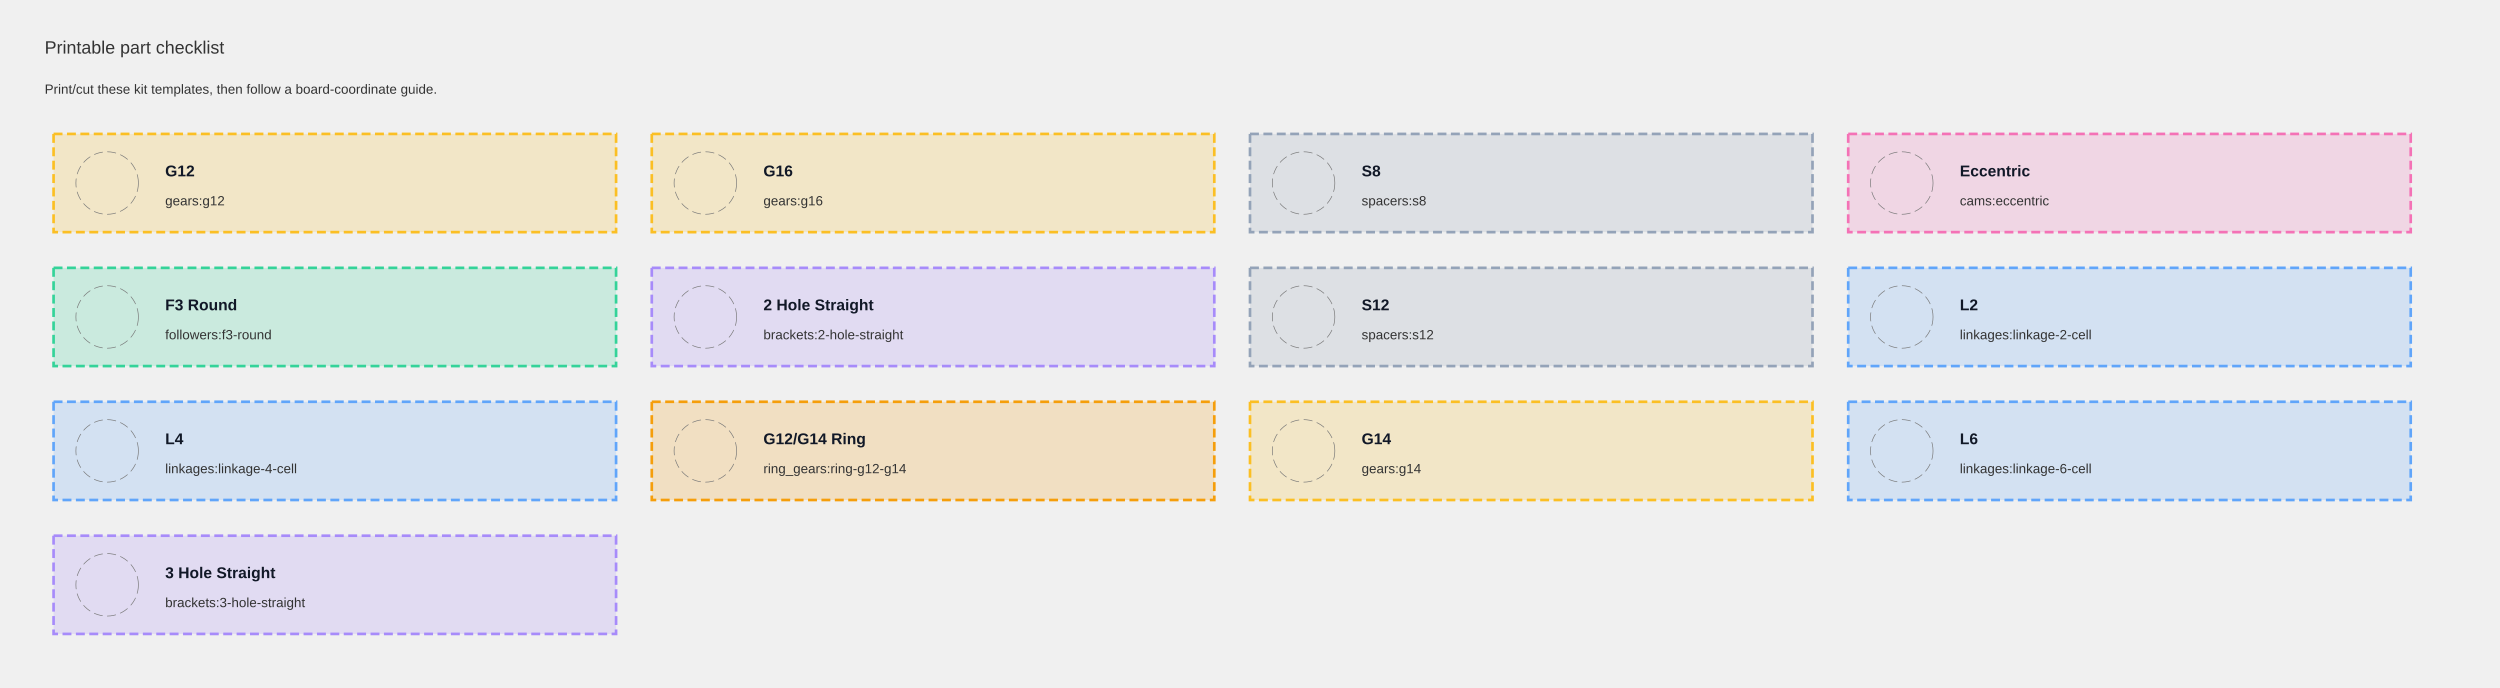
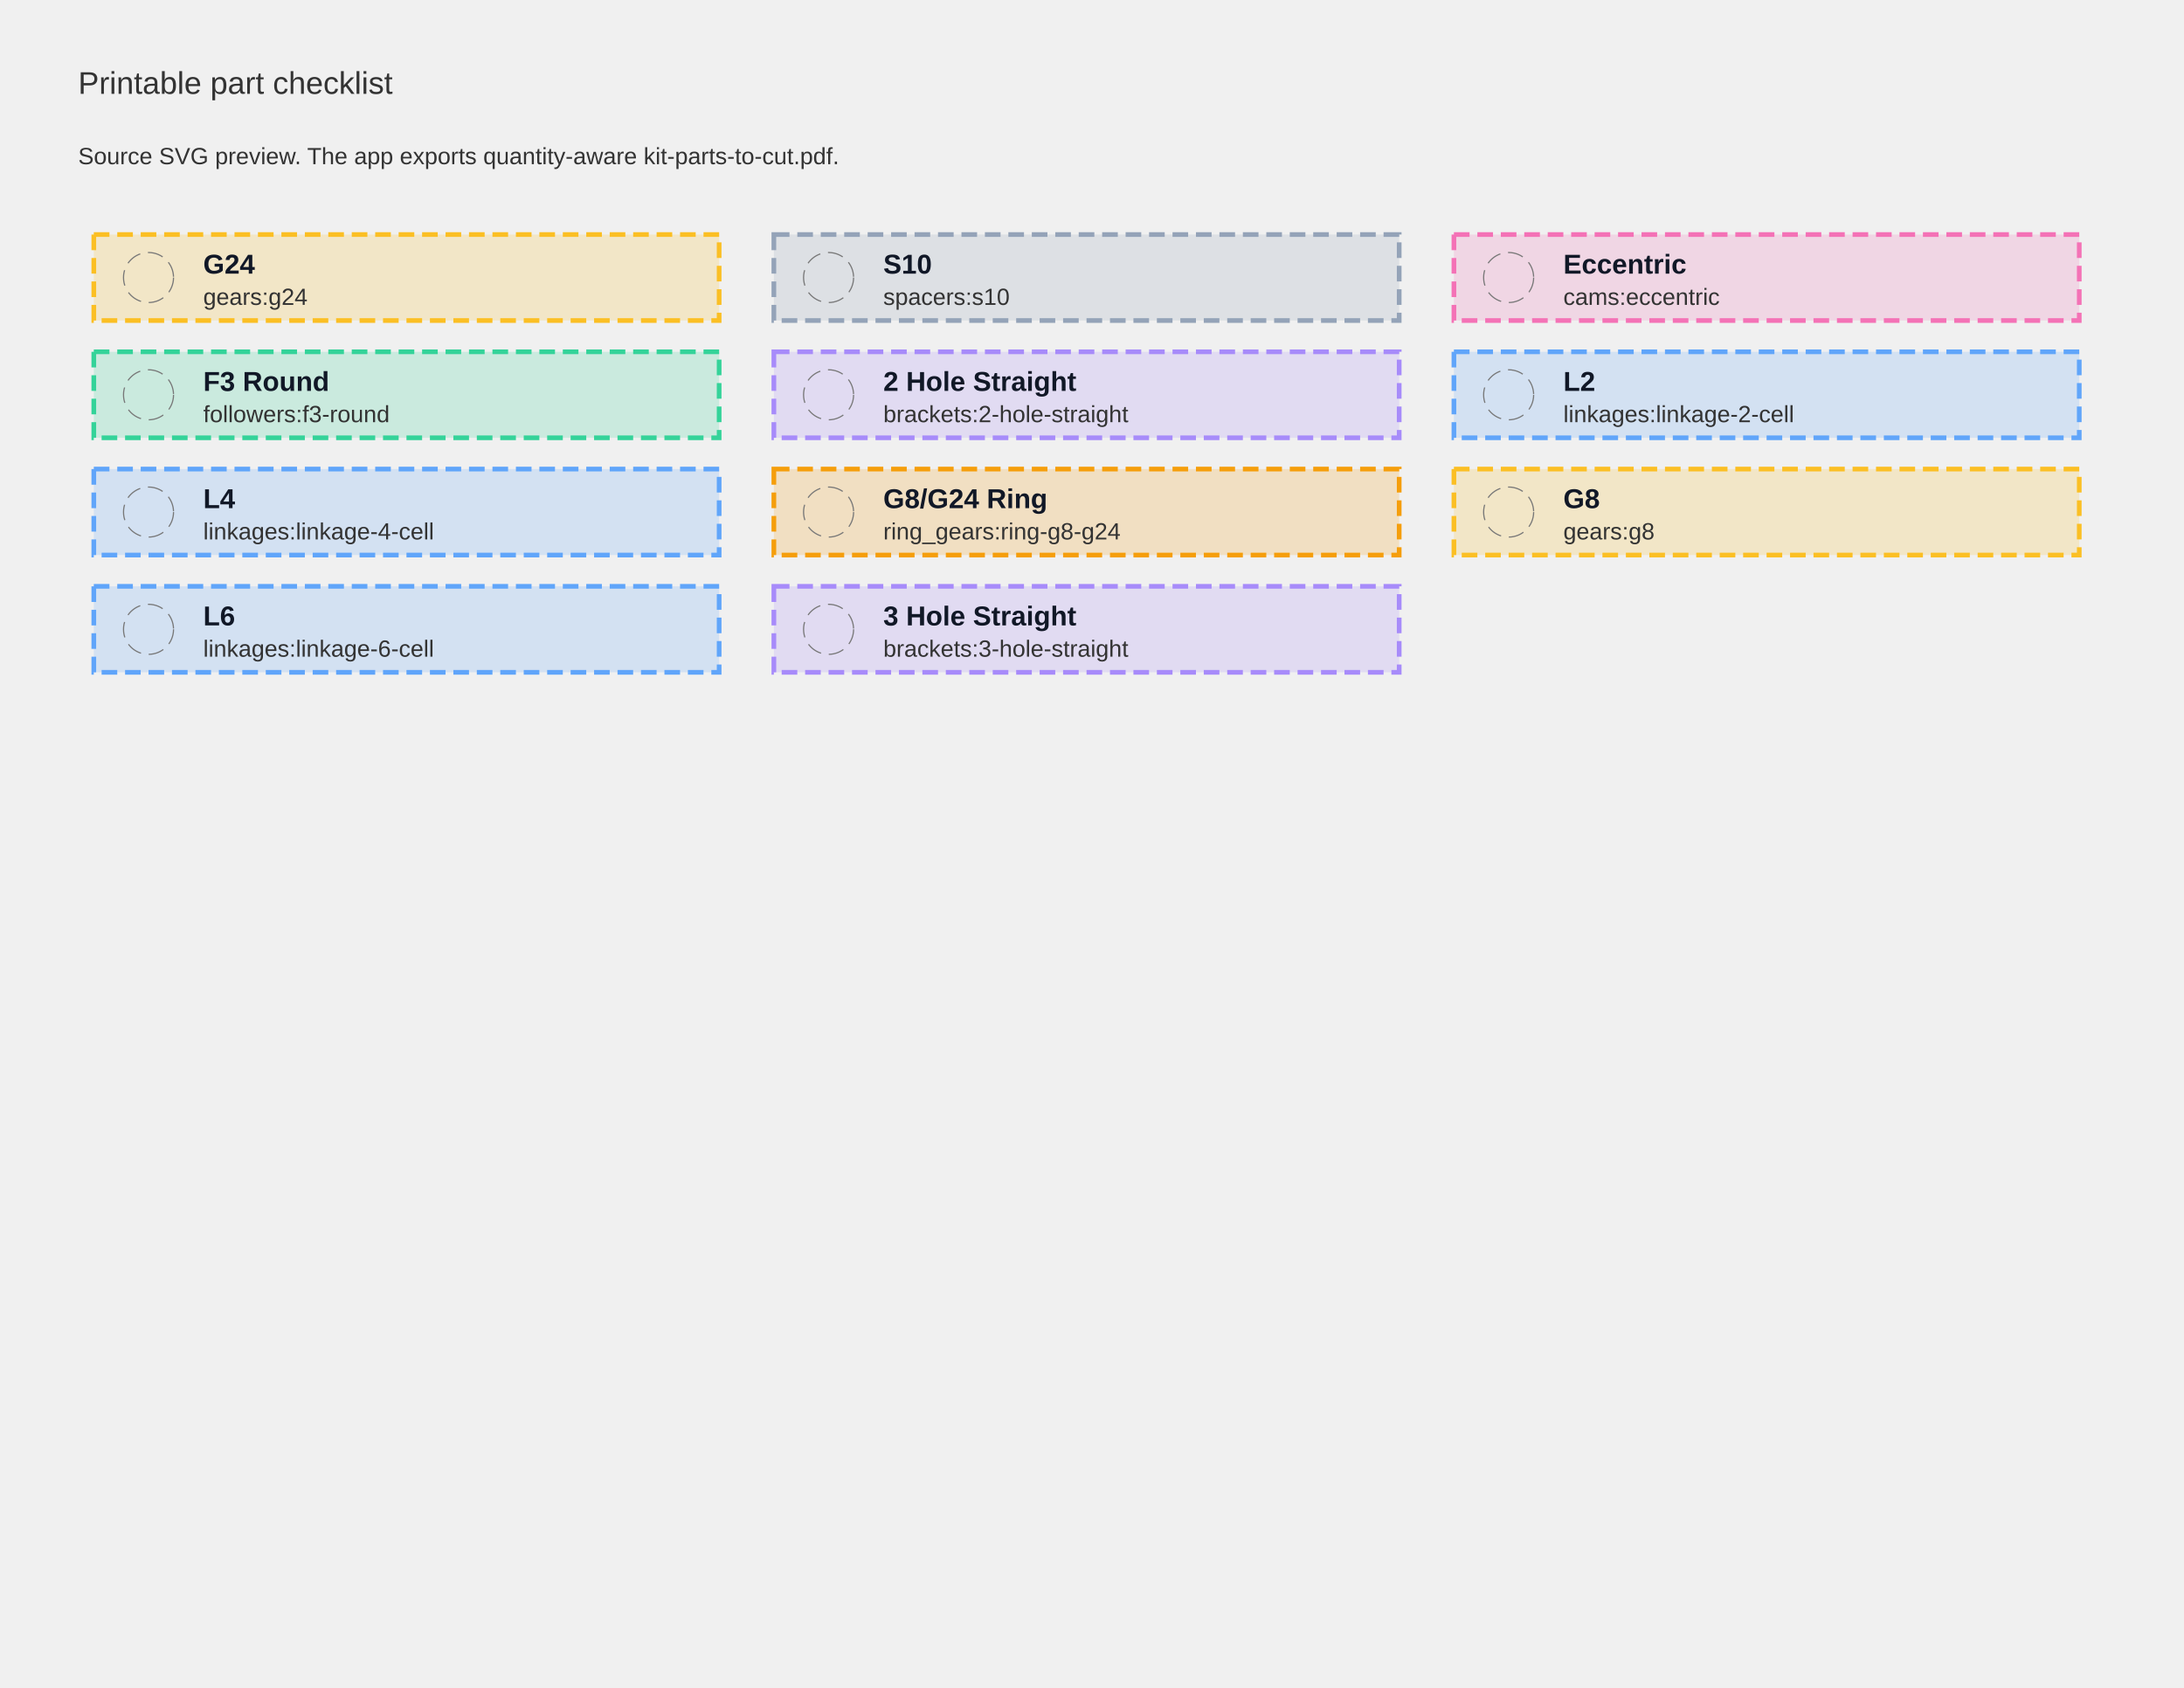
- <svg xmlns="http://www.w3.org/2000/svg" version="1.1" width="560mm" height="154mm" viewBox="0 0 560 154" data-profile-key="motionsmith-ms4n" data-grid-pitch-mm="20" data-hole-diameter-mm="4">
+ <svg xmlns="http://www.w3.org/2000/svg" version="1.1" width="279.4mm" height="215.9mm" viewBox="0 0 279.4 215.9" data-profile-key="motionsmith-ms4n" data-grid-pitch-mm="20" data-hole-diameter-mm="4">
  <defs>
    <style>
      .cut { fill: none; stroke: #ed1c24; stroke-width: 0.25; stroke-miterlimit: 10; }
      .drill { fill: none; stroke: #0071bc; stroke-width: 0.2; stroke-miterlimit: 10; }
      .score { fill: none; stroke: #777777; stroke-width: 0.15; stroke-dasharray: 2 1; }
      .label { fill: #333333; font-family: Arial, Helvetica, sans-serif; font-size: 4px; }
      .tiny { fill: #333333; font-family: Arial, Helvetica, sans-serif; font-size: 3px; }
      .small { fill: #333333; font-family: Arial, Helvetica, sans-serif; font-size: 3.6px; }
      .step-title { fill: #111827; font-family: Arial, Helvetica, sans-serif; font-size: 5px; font-weight: bold; }
      .part-card-label { fill: #111827; font-family: Arial, Helvetica, sans-serif; font-size: 3.5px; font-weight: bold; }
      .coord-label { fill: #111827; font-family: Arial, Helvetica, sans-serif; font-size: 6px; font-weight: bold; }
      .paper { fill: #ffffff; stroke: none; }
    </style>
  </defs>
  <text x="10" y="12" class="label" text-anchor="start">Printable part checklist</text>
-   <text x="10" y="21" class="tiny" text-anchor="start">Print/cut these kit templates, then follow a board-coordinate guide.</text>
-   <rect x="12" y="30" width="126" height="22" class="score part-card" style="fill:#fbbf24;fill-opacity:0.2;stroke:#fbbf24;stroke-width:0.6" data-part-key="gears:g12" data-part-index="1" />
-   <circle cx="24" cy="41" r="7" class="score part-token" data-part-key="gears:g12" data-part-index="1" />
-   <text x="37" y="39.5" class="part-card-label" text-anchor="start">G12</text>
-   <text x="37" y="46" class="tiny" text-anchor="start">gears:g12</text>
-   <rect x="146" y="30" width="126" height="22" class="score part-card" style="fill:#fbbf24;fill-opacity:0.2;stroke:#fbbf24;stroke-width:0.6" data-part-key="gears:g16" data-part-index="2" />
-   <circle cx="158" cy="41" r="7" class="score part-token" data-part-key="gears:g16" data-part-index="2" />
-   <text x="171" y="39.5" class="part-card-label" text-anchor="start">G16</text>
-   <text x="171" y="46" class="tiny" text-anchor="start">gears:g16</text>
-   <rect x="280" y="30" width="126" height="22" class="score part-card" style="fill:#94a3b8;fill-opacity:0.2;stroke:#94a3b8;stroke-width:0.6" data-part-key="spacers:s8" data-part-index="3" />
-   <circle cx="292" cy="41" r="7" class="score part-token" data-part-key="spacers:s8" data-part-index="3" />
-   <text x="305" y="39.5" class="part-card-label" text-anchor="start">S8</text>
-   <text x="305" y="46" class="tiny" text-anchor="start">spacers:s8</text>
-   <rect x="414" y="30" width="126" height="22" class="score part-card" style="fill:#f472b6;fill-opacity:0.2;stroke:#f472b6;stroke-width:0.6" data-part-key="cams:eccentric" data-part-index="4" />
-   <circle cx="426" cy="41" r="7" class="score part-token" data-part-key="cams:eccentric" data-part-index="4" />
-   <text x="439" y="39.5" class="part-card-label" text-anchor="start">Eccentric</text>
-   <text x="439" y="46" class="tiny" text-anchor="start">cams:eccentric</text>
-   <rect x="12" y="60" width="126" height="22" class="score part-card" style="fill:#34d399;fill-opacity:0.2;stroke:#34d399;stroke-width:0.6" data-part-key="followers:f3-round" data-part-index="5" />
-   <circle cx="24" cy="71" r="7" class="score part-token" data-part-key="followers:f3-round" data-part-index="5" />
-   <text x="37" y="69.5" class="part-card-label" text-anchor="start">F3 Round</text>
-   <text x="37" y="76" class="tiny" text-anchor="start">followers:f3-round</text>
-   <rect x="146" y="60" width="126" height="22" class="score part-card" style="fill:#a78bfa;fill-opacity:0.2;stroke:#a78bfa;stroke-width:0.6" data-part-key="brackets:2-hole-straight" data-part-index="6" />
-   <circle cx="158" cy="71" r="7" class="score part-token" data-part-key="brackets:2-hole-straight" data-part-index="6" />
-   <text x="171" y="69.5" class="part-card-label" text-anchor="start">2 Hole Straight</text>
-   <text x="171" y="76" class="tiny" text-anchor="start">brackets:2-hole-straight</text>
-   <rect x="280" y="60" width="126" height="22" class="score part-card" style="fill:#94a3b8;fill-opacity:0.2;stroke:#94a3b8;stroke-width:0.6" data-part-key="spacers:s12" data-part-index="7" />
-   <circle cx="292" cy="71" r="7" class="score part-token" data-part-key="spacers:s12" data-part-index="7" />
-   <text x="305" y="69.5" class="part-card-label" text-anchor="start">S12</text>
-   <text x="305" y="76" class="tiny" text-anchor="start">spacers:s12</text>
-   <rect x="414" y="60" width="126" height="22" class="score part-card" style="fill:#60a5fa;fill-opacity:0.2;stroke:#60a5fa;stroke-width:0.6" data-part-key="linkages:linkage-2-cell" data-part-index="8" />
-   <circle cx="426" cy="71" r="7" class="score part-token" data-part-key="linkages:linkage-2-cell" data-part-index="8" />
-   <text x="439" y="69.5" class="part-card-label" text-anchor="start">L2</text>
-   <text x="439" y="76" class="tiny" text-anchor="start">linkages:linkage-2-cell</text>
-   <rect x="12" y="90" width="126" height="22" class="score part-card" style="fill:#60a5fa;fill-opacity:0.2;stroke:#60a5fa;stroke-width:0.6" data-part-key="linkages:linkage-4-cell" data-part-index="9" />
-   <circle cx="24" cy="101" r="7" class="score part-token" data-part-key="linkages:linkage-4-cell" data-part-index="9" />
-   <text x="37" y="99.5" class="part-card-label" text-anchor="start">L4</text>
-   <text x="37" y="106" class="tiny" text-anchor="start">linkages:linkage-4-cell</text>
-   <rect x="146" y="90" width="126" height="22" class="score part-card" style="fill:#f59e0b;fill-opacity:0.2;stroke:#f59e0b;stroke-width:0.6" data-part-key="ring_gears:ring-g12-g14" data-part-index="10" />
-   <circle cx="158" cy="101" r="7" class="score part-token" data-part-key="ring_gears:ring-g12-g14" data-part-index="10" />
-   <text x="171" y="99.5" class="part-card-label" text-anchor="start">G12/G14 Ring</text>
-   <text x="171" y="106" class="tiny" text-anchor="start">ring_gears:ring-g12-g14</text>
-   <rect x="280" y="90" width="126" height="22" class="score part-card" style="fill:#fbbf24;fill-opacity:0.2;stroke:#fbbf24;stroke-width:0.6" data-part-key="gears:g14" data-part-index="11" />
-   <circle cx="292" cy="101" r="7" class="score part-token" data-part-key="gears:g14" data-part-index="11" />
-   <text x="305" y="99.5" class="part-card-label" text-anchor="start">G14</text>
-   <text x="305" y="106" class="tiny" text-anchor="start">gears:g14</text>
-   <rect x="414" y="90" width="126" height="22" class="score part-card" style="fill:#60a5fa;fill-opacity:0.2;stroke:#60a5fa;stroke-width:0.6" data-part-key="linkages:linkage-6-cell" data-part-index="12" />
-   <circle cx="426" cy="101" r="7" class="score part-token" data-part-key="linkages:linkage-6-cell" data-part-index="12" />
-   <text x="439" y="99.5" class="part-card-label" text-anchor="start">L6</text>
-   <text x="439" y="106" class="tiny" text-anchor="start">linkages:linkage-6-cell</text>
-   <rect x="12" y="120" width="126" height="22" class="score part-card" style="fill:#a78bfa;fill-opacity:0.2;stroke:#a78bfa;stroke-width:0.6" data-part-key="brackets:3-hole-straight" data-part-index="13" />
-   <circle cx="24" cy="131" r="7" class="score part-token" data-part-key="brackets:3-hole-straight" data-part-index="13" />
-   <text x="37" y="129.5" class="part-card-label" text-anchor="start">3 Hole Straight</text>
-   <text x="37" y="136" class="tiny" text-anchor="start">brackets:3-hole-straight</text>
+   <text x="10" y="21" class="tiny" text-anchor="start">Source SVG preview. The app exports quantity-aware kit-parts-to-cut.pdf.</text>
+   <rect x="12" y="30" width="80" height="11" class="score part-card" style="fill:#fbbf24;fill-opacity:0.2;stroke:#fbbf24;stroke-width:0.6" data-part-key="gears:g24" data-part-index="1" />
+   <circle cx="19" cy="35.5" r="3.2" class="score part-token" data-part-key="gears:g24" data-part-index="1" />
+   <text x="26" y="35" class="part-card-label" text-anchor="start">G24</text>
+   <text x="26" y="39" class="tiny" text-anchor="start">gears:g24</text>
+   <rect x="99" y="30" width="80" height="11" class="score part-card" style="fill:#94a3b8;fill-opacity:0.2;stroke:#94a3b8;stroke-width:0.6" data-part-key="spacers:s10" data-part-index="2" />
+   <circle cx="106" cy="35.5" r="3.2" class="score part-token" data-part-key="spacers:s10" data-part-index="2" />
+   <text x="113" y="35" class="part-card-label" text-anchor="start">S10</text>
+   <text x="113" y="39" class="tiny" text-anchor="start">spacers:s10</text>
+   <rect x="186" y="30" width="80" height="11" class="score part-card" style="fill:#f472b6;fill-opacity:0.2;stroke:#f472b6;stroke-width:0.6" data-part-key="cams:eccentric" data-part-index="3" />
+   <circle cx="193" cy="35.5" r="3.2" class="score part-token" data-part-key="cams:eccentric" data-part-index="3" />
+   <text x="200" y="35" class="part-card-label" text-anchor="start">Eccentric</text>
+   <text x="200" y="39" class="tiny" text-anchor="start">cams:eccentric</text>
+   <rect x="12" y="45" width="80" height="11" class="score part-card" style="fill:#34d399;fill-opacity:0.2;stroke:#34d399;stroke-width:0.6" data-part-key="followers:f3-round" data-part-index="4" />
+   <circle cx="19" cy="50.5" r="3.2" class="score part-token" data-part-key="followers:f3-round" data-part-index="4" />
+   <text x="26" y="50" class="part-card-label" text-anchor="start">F3 Round</text>
+   <text x="26" y="54" class="tiny" text-anchor="start">followers:f3-round</text>
+   <rect x="99" y="45" width="80" height="11" class="score part-card" style="fill:#a78bfa;fill-opacity:0.2;stroke:#a78bfa;stroke-width:0.6" data-part-key="brackets:2-hole-straight" data-part-index="5" />
+   <circle cx="106" cy="50.5" r="3.2" class="score part-token" data-part-key="brackets:2-hole-straight" data-part-index="5" />
+   <text x="113" y="50" class="part-card-label" text-anchor="start">2 Hole Straight</text>
+   <text x="113" y="54" class="tiny" text-anchor="start">brackets:2-hole-straight</text>
+   <rect x="186" y="45" width="80" height="11" class="score part-card" style="fill:#60a5fa;fill-opacity:0.2;stroke:#60a5fa;stroke-width:0.6" data-part-key="linkages:linkage-2-cell" data-part-index="6" />
+   <circle cx="193" cy="50.5" r="3.2" class="score part-token" data-part-key="linkages:linkage-2-cell" data-part-index="6" />
+   <text x="200" y="50" class="part-card-label" text-anchor="start">L2</text>
+   <text x="200" y="54" class="tiny" text-anchor="start">linkages:linkage-2-cell</text>
+   <rect x="12" y="60" width="80" height="11" class="score part-card" style="fill:#60a5fa;fill-opacity:0.2;stroke:#60a5fa;stroke-width:0.6" data-part-key="linkages:linkage-4-cell" data-part-index="7" />
+   <circle cx="19" cy="65.5" r="3.2" class="score part-token" data-part-key="linkages:linkage-4-cell" data-part-index="7" />
+   <text x="26" y="65" class="part-card-label" text-anchor="start">L4</text>
+   <text x="26" y="69" class="tiny" text-anchor="start">linkages:linkage-4-cell</text>
+   <rect x="99" y="60" width="80" height="11" class="score part-card" style="fill:#f59e0b;fill-opacity:0.2;stroke:#f59e0b;stroke-width:0.6" data-part-key="ring_gears:ring-g8-g24" data-part-index="8" />
+   <circle cx="106" cy="65.5" r="3.2" class="score part-token" data-part-key="ring_gears:ring-g8-g24" data-part-index="8" />
+   <text x="113" y="65" class="part-card-label" text-anchor="start">G8/G24 Ring</text>
+   <text x="113" y="69" class="tiny" text-anchor="start">ring_gears:ring-g8-g24</text>
+   <rect x="186" y="60" width="80" height="11" class="score part-card" style="fill:#fbbf24;fill-opacity:0.2;stroke:#fbbf24;stroke-width:0.6" data-part-key="gears:g8" data-part-index="9" />
+   <circle cx="193" cy="65.5" r="3.2" class="score part-token" data-part-key="gears:g8" data-part-index="9" />
+   <text x="200" y="65" class="part-card-label" text-anchor="start">G8</text>
+   <text x="200" y="69" class="tiny" text-anchor="start">gears:g8</text>
+   <rect x="12" y="75" width="80" height="11" class="score part-card" style="fill:#60a5fa;fill-opacity:0.2;stroke:#60a5fa;stroke-width:0.6" data-part-key="linkages:linkage-6-cell" data-part-index="10" />
+   <circle cx="19" cy="80.5" r="3.2" class="score part-token" data-part-key="linkages:linkage-6-cell" data-part-index="10" />
+   <text x="26" y="80" class="part-card-label" text-anchor="start">L6</text>
+   <text x="26" y="84" class="tiny" text-anchor="start">linkages:linkage-6-cell</text>
+   <rect x="99" y="75" width="80" height="11" class="score part-card" style="fill:#a78bfa;fill-opacity:0.2;stroke:#a78bfa;stroke-width:0.6" data-part-key="brackets:3-hole-straight" data-part-index="11" />
+   <circle cx="106" cy="80.5" r="3.2" class="score part-token" data-part-key="brackets:3-hole-straight" data-part-index="11" />
+   <text x="113" y="80" class="part-card-label" text-anchor="start">3 Hole Straight</text>
+   <text x="113" y="84" class="tiny" text-anchor="start">brackets:3-hole-straight</text>
</svg>
